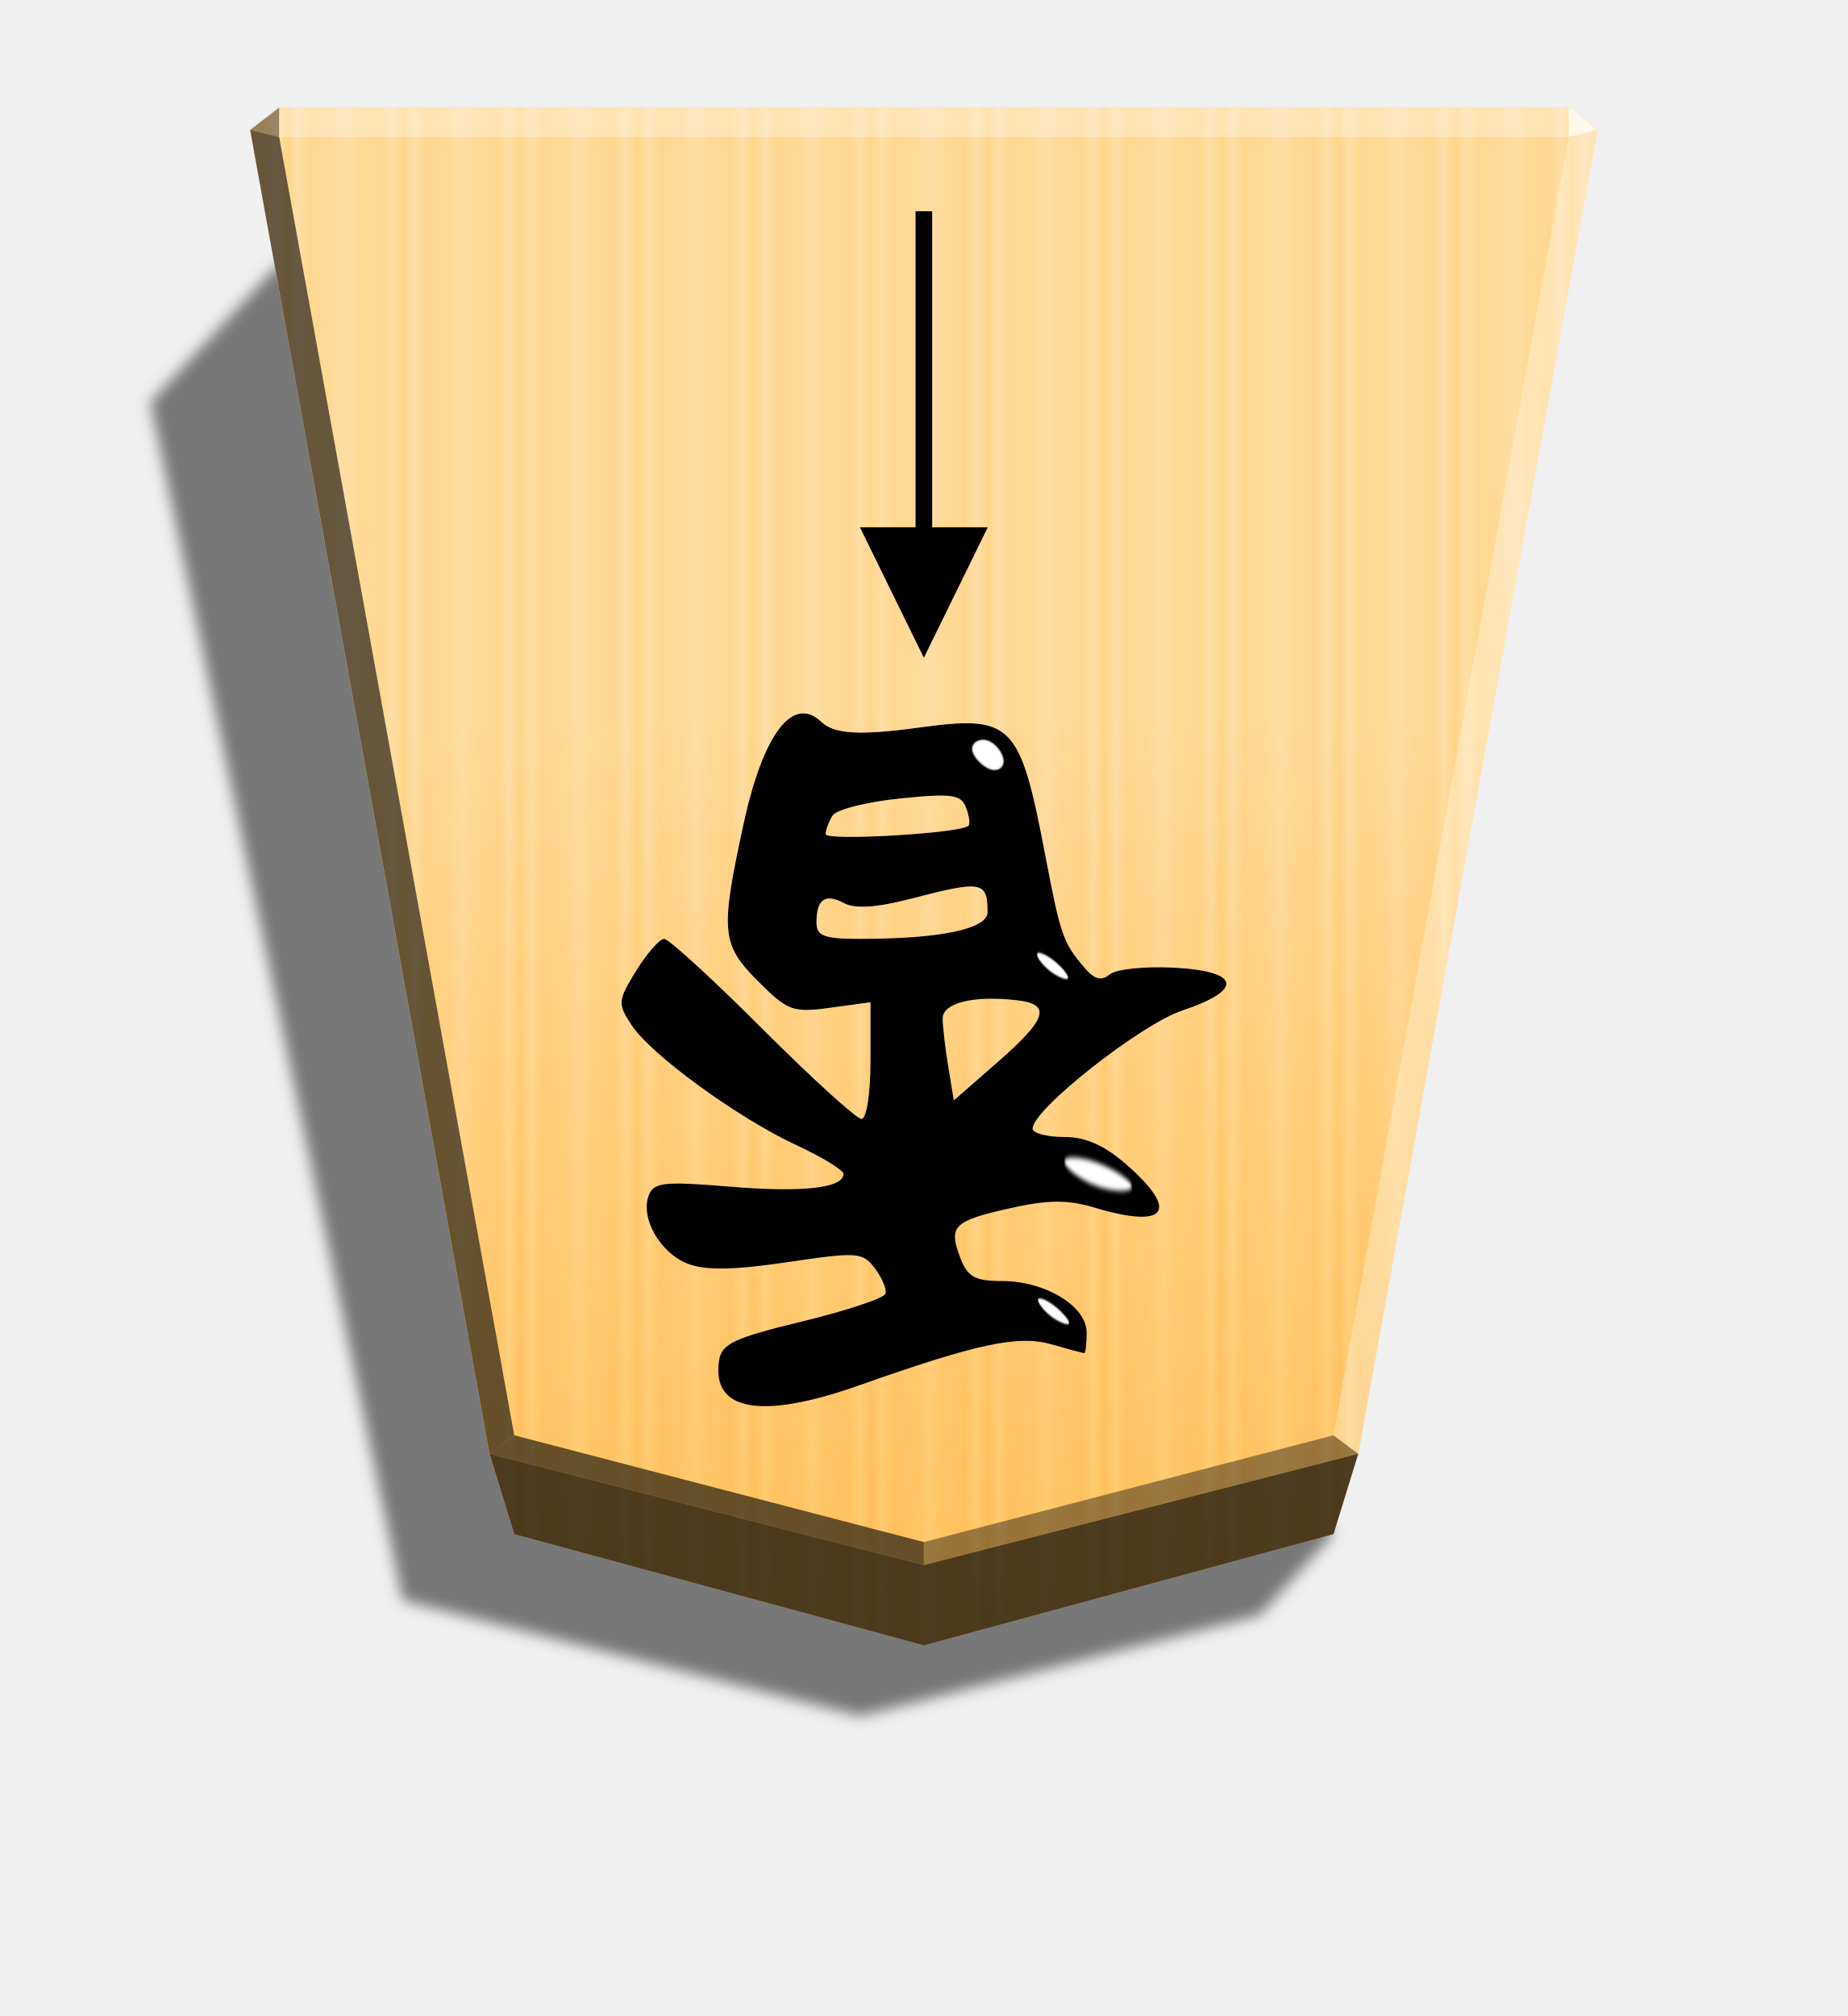
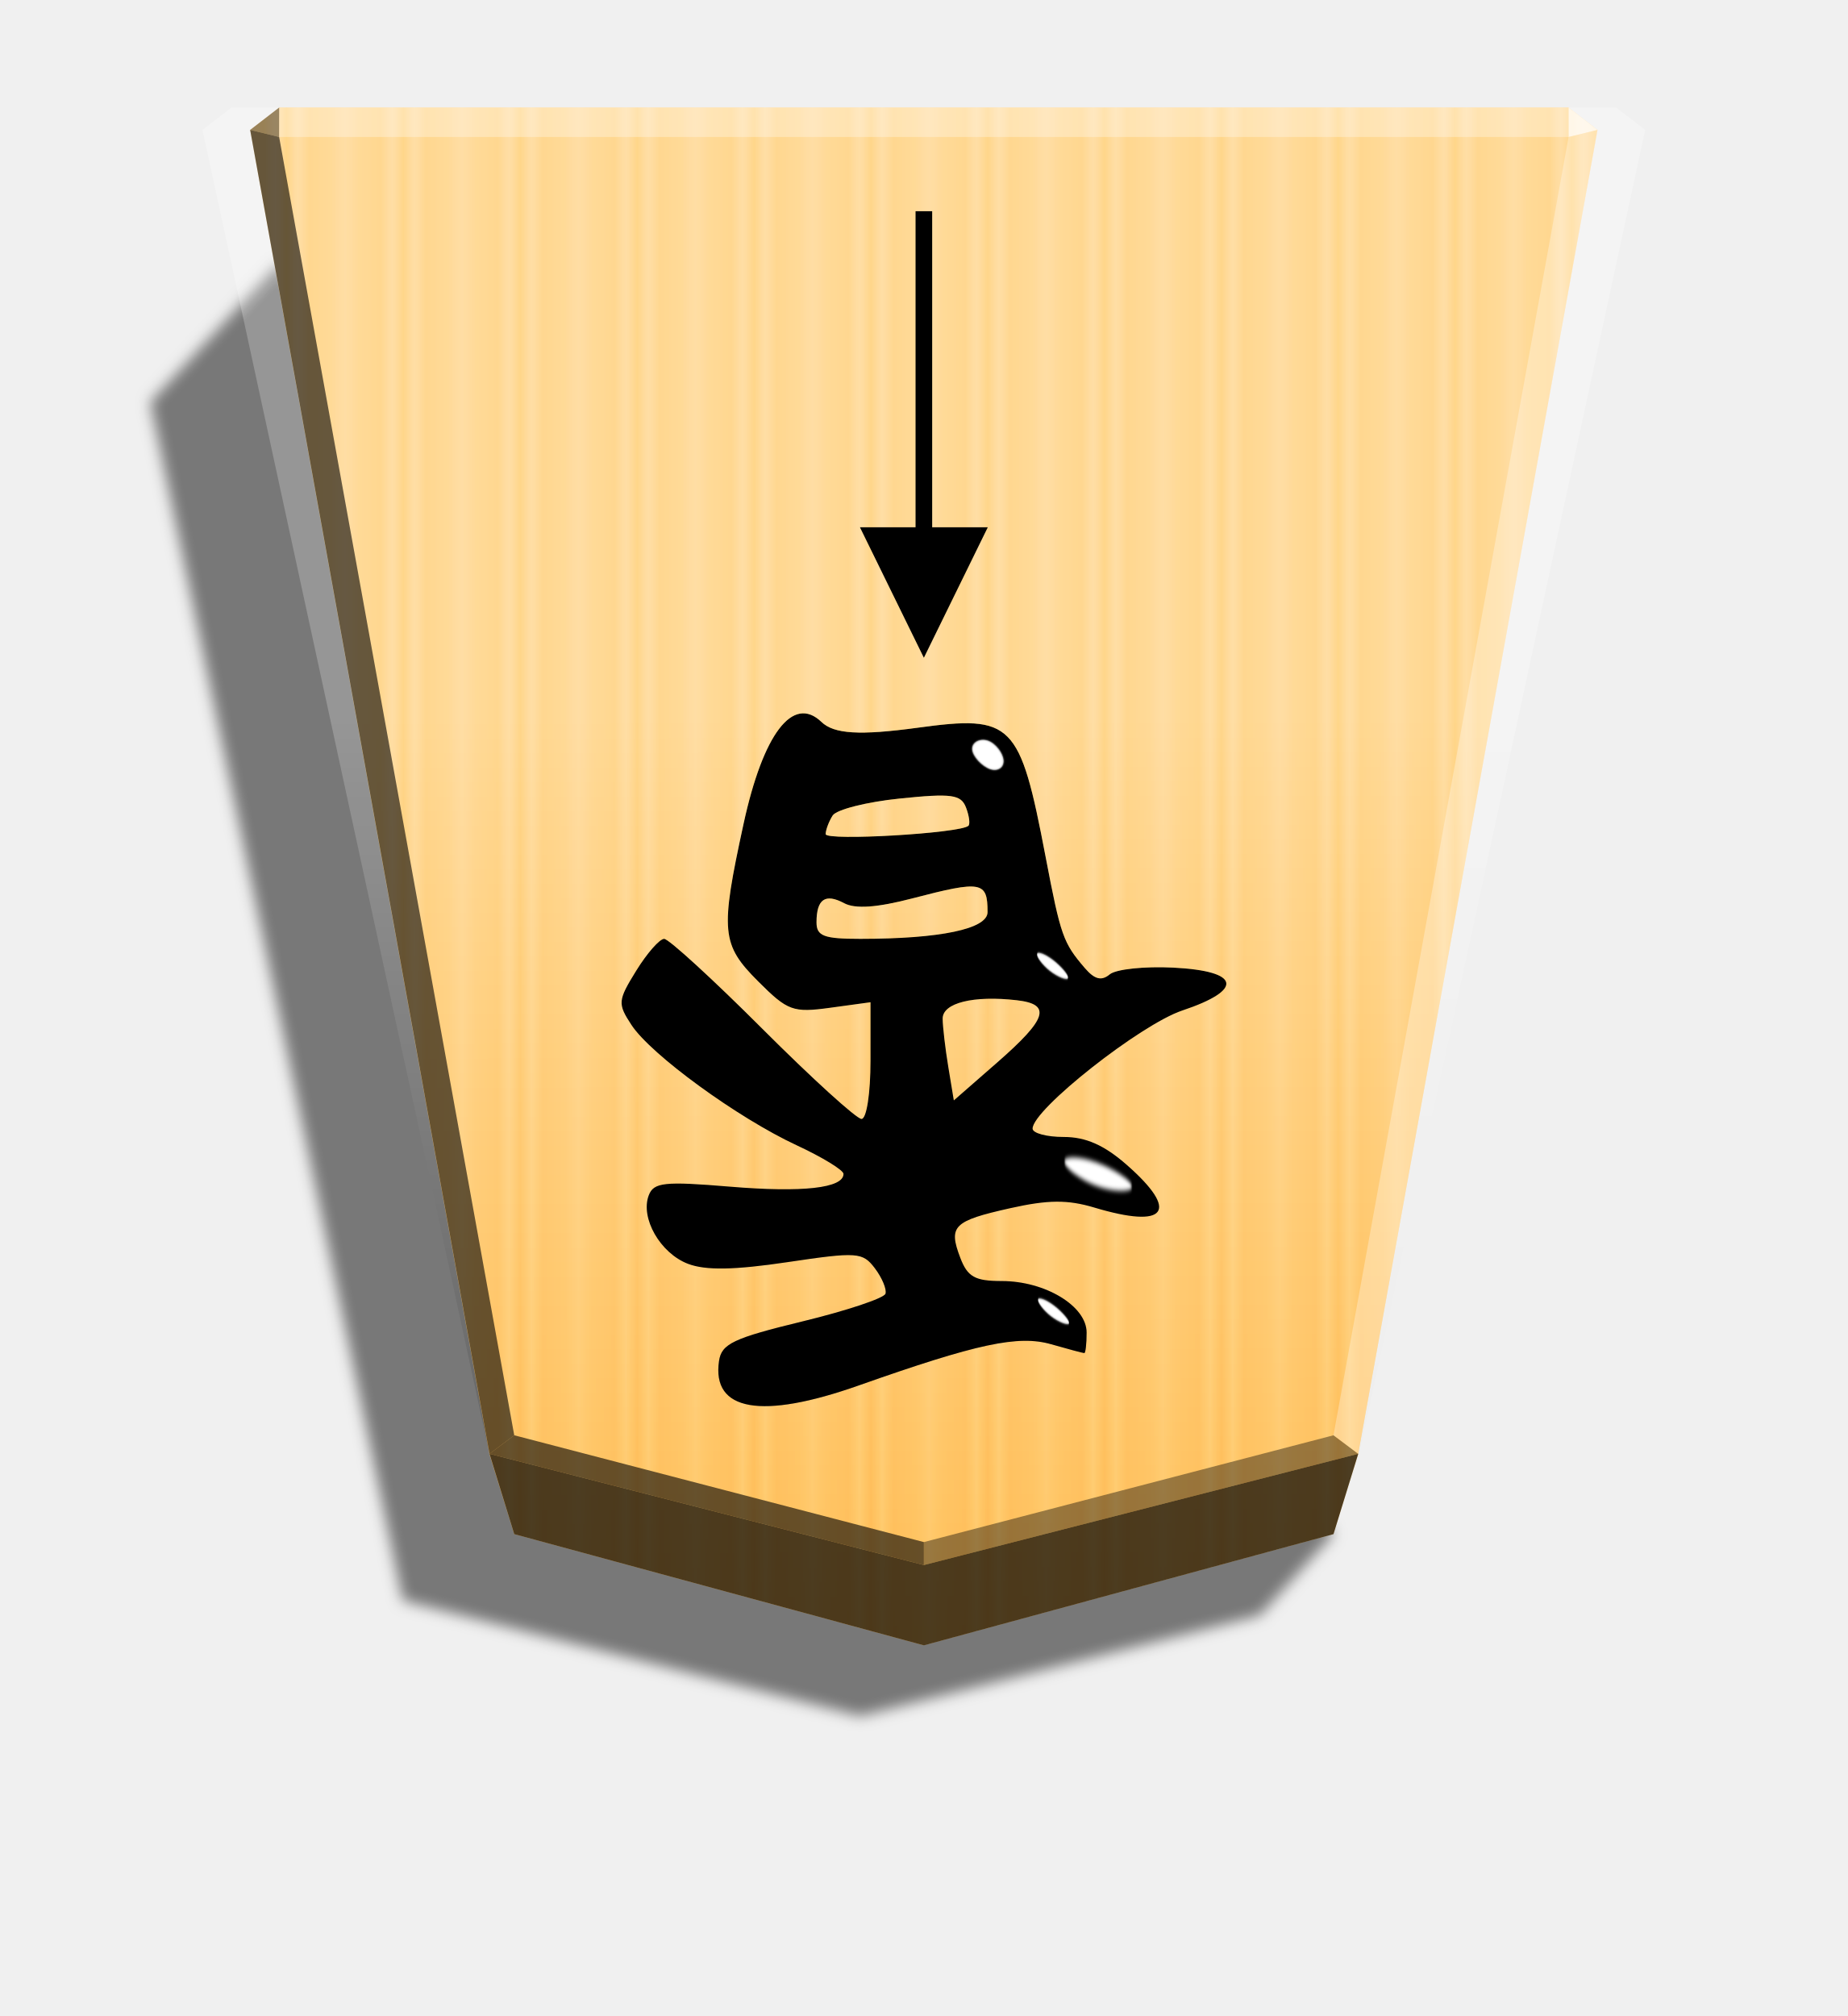
<svg xmlns="http://www.w3.org/2000/svg" xmlns:xlink="http://www.w3.org/1999/xlink" width="498.898" height="544.252" viewBox="0 0 1320 1440">
  <style>.B{color-interpolation-filters:sRGB}.C{filter:url(#D)}</style>
  <defs>
    <linearGradient id="A" x1="-1430.769" y1="-77.47" x2="-1409.955" y2="-77.47" spreadMethod="reflect" gradientUnits="userSpaceOnUse">
      <stop offset="0" stop-color="#ffd285" />
      <stop offset=".232" stop-color="#ffcd79" />
      <stop offset=".616" stop-color="#ffca73" />
      <stop offset=".808" stop-color="#ffd386" />
      <stop offset="1" stop-color="#ffc86e" />
    </linearGradient>
    <filter id="B" x="-.014" y="-.011" width="1.028" height="1.023" class="B">
      <feGaussianBlur stdDeviation="2.441" />
    </filter>
    <linearGradient id="C" x1="-905.02" y1="-363.658" x2="-904.556" y2="184.159" gradientUnits="userSpaceOnUse">
      <stop offset="0" />
      <stop offset=".603" stop-color="#fff" />
    </linearGradient>
    <filter id="D" x="-.055" y="-.208" width="1.111" height="1.416" class="B">
      <feGaussianBlur stdDeviation=".344" />
    </filter>
    <filter id="E" x="-.079" y="-.083" width="1.159" height="1.166" class="B">
      <feGaussianBlur stdDeviation=".392" />
    </filter>
    <path id="F" d="M-2588.058-154.81c-.412-.962-4.261-1.787-7.972-1.512s-7.285 1.649-6.872 2.612 4.811 1.512 8.522 1.237 6.735-1.375 6.323-2.337z" />
  </defs>
  <path style="mix-blend-mode:multiply" d="M-2651.547 193.989l26.181 28.949 142.394 35.891 162.994-41.193 89.945-426.908-45.894-49.39z" transform="matrix(-2.0051 0 0 2.0051 -4364.078 706.8231)" opacity=".5" filter="url(#B)" />
  <path d="M-1220.685-320.026l-145.941 39.619-8.809 28.459-85.278 471.754 10.349 7.986h459.359l10.348-7.986-85.278-471.754-8.809-28.459z" fill="url(#A)" transform="matrix(-2.0051 0 0 -2.0051 -1787.639 533.5419)" />
  <g transform="matrix(-1.8849 0 0 -1.8849 -4154.208 638.5993)">
    <path d="M-2515.278 65.208c-4.773-4.59-14.528-5.176-36.451-2.189-36.024 4.908-38.732 2.178-48.494-48.889-5.743-30.043-6.645-32.601-14.882-42.193-3.7-4.309-6.312-4.968-9.43-2.38-2.372 1.969-13.272 3.115-24.222 2.547-25.31-1.312-26.738-8.396-3.274-16.245 15.862-5.306 56.732-37.54 56.732-44.744 0-1.745-5.321-3.173-11.825-3.173-8.36 0-15.359-3.103-23.887-10.591-20.128-17.673-15.048-24.357 12.288-16.167 10.13 3.035 17.546 2.981 31.903-.232 21.563-4.826 23.506-6.755 18.93-18.792-2.753-7.241-5.562-8.817-15.707-8.817-16.512 0-32.176-9.495-32.176-19.504 0-4.287.394-7.795.876-7.795s6.116 1.503 12.521 3.34c12.508 3.587 28.034.266 72.971-15.606 36.897-13.033 55.737-9.739 52.952 9.258-.958 6.534-5.413 8.648-31.652 15.018-16.795 4.077-30.947 8.802-31.449 10.499s1.308 6.024 4.022 9.617c4.638 6.137 6.639 6.278 33.181 2.329 20.151-2.998 30.94-3.178 37.646-.628 10.511 3.996 18.174 17.38 14.874 25.98-1.88 4.899-5.925 5.328-30.727 3.263-27.616-2.3-43.079-.568-43.079 4.827 0 1.43 7.999 6.317 17.776 10.86 22.342 10.384 55.211 34.322 62.59 45.583 5.303 8.093 5.202 9.233-1.823 20.6-4.09 6.618-8.847 12.033-10.571 12.033s-18.49-15.356-37.258-34.124-35.66-34.124-37.537-34.124c-1.924 0-3.412 9.647-3.412 22.116v22.116l15.248-2.09c14.145-1.939 16.12-1.218 27.299 9.961 14.006 14.006 14.459 18.845 5.587 59.651-7.454 34.284-18.742 49.07-29.537 38.689zm-4.242-35.445c1.431-2.251 2.625-5.425 2.654-7.053.047-2.688-51.12.296-54.115 3.155-.701.669-.285 3.795.924 6.947 1.887 4.916 5.446 5.397 25.067 3.387 12.578-1.289 24.039-4.185 25.47-6.436zm-30.224-31.402c13.425-3.497 21.654-4.078 25.861-1.826 7.168 3.836 10.481 1.541 10.481-7.263 0-5.208-2.778-6.256-16.586-6.256-30.331 0-48.25 3.763-48.25 10.132 0 11.659 2.203 12.062 28.494 5.213zm-11.47-45.592c-.022-3.071-.982-11.296-2.136-18.277l-2.098-12.693-16.479 14.399c-18.919 16.531-20.648 22.033-7.402 23.557 16.469 1.895 28.155-1.009 28.115-6.986z" />
    <g fill="#fff">
      <use xlink:href="#F" transform="rotate(41.95 -2594.311 -166.311)" class="C" />
      <use xlink:href="#F" x="125.932" y="19.837" transform="matrix(1.675 .780258 -.651365 2.0064 1428.773 2090.454)" class="C" />
      <use xlink:href="#F" x="125.932" y="19.837" transform="rotate(42.286 -2674.781 -253.201)" class="C" />
      <path d="M-2579.168 47.373c2.955 1.031 6.529 4.742 6.735 7.422s-2.955 4.33-5.91 3.299-5.704-4.742-5.91-7.422 2.13-4.33 5.086-3.299z" filter="url(#E)" />
    </g>
  </g>
-   <path d="M-905.02-363.658l-145.941 39.619-8.809 26.778-85.279 473.435 10.349 7.986h459.359l10.349-7.986-85.278-471.612-8.809-28.601z" opacity=".25" fill="url(#C)" transform="matrix(-2.0051 0 0 -2.0051 -1154.688 446.0546)" style="mix-blend-mode:overlay" />
+   <path d="M-905.02-363.658l-145.941 39.619-8.809 26.778-102.267 473.435 10.349 7.986h493.336l10.349-7.986-102.267-471.612-8.809-28.601z" opacity=".25" fill="url(#C)" transform="matrix(-2.0051 0 0 -2.0051 -1154.688 446.0546)" style="mix-blend-mode:overlay" />
  <path d="M199.418 97.854l.043-21.064-20.75 16.013 20.707 5.052zm770.876 940.595l-17.664-13.248L660 1101.487v16.402z" opacity=".4" />
  <path d="M349.706 1038.449l17.664-13.248L660 1101.487v16.402z" opacity=".6" />
  <path d="M349.706 1038.449l17.664-13.248L199.418 97.854l-20.707-5.052z" opacity=".6" />
  <g fill="#fff">
    <path d="M970.294 1038.449l-17.664-13.248 167.951-927.347 20.707-5.052z" opacity=".3" />
    <path d="M1120.582 97.854l-.043-21.064 20.75 16.013-20.707 5.052z" opacity=".8" />
    <path d="M1120.582 97.854H199.418l.043-21.064h921.077l.043 21.064z" opacity=".3" />
  </g>
  <path d="M367.369 1095.797l-17.663-57.348L660 1117.89l310.294-79.441-17.663 57.348-292.631 79.441-292.63-79.441z" opacity=".7" />
  <path d="M660 469.813l45.651-93.169-91.302.001z" />
  <path d="M654.065 150.874h11.87v286.19h-11.87z" />
</svg>
